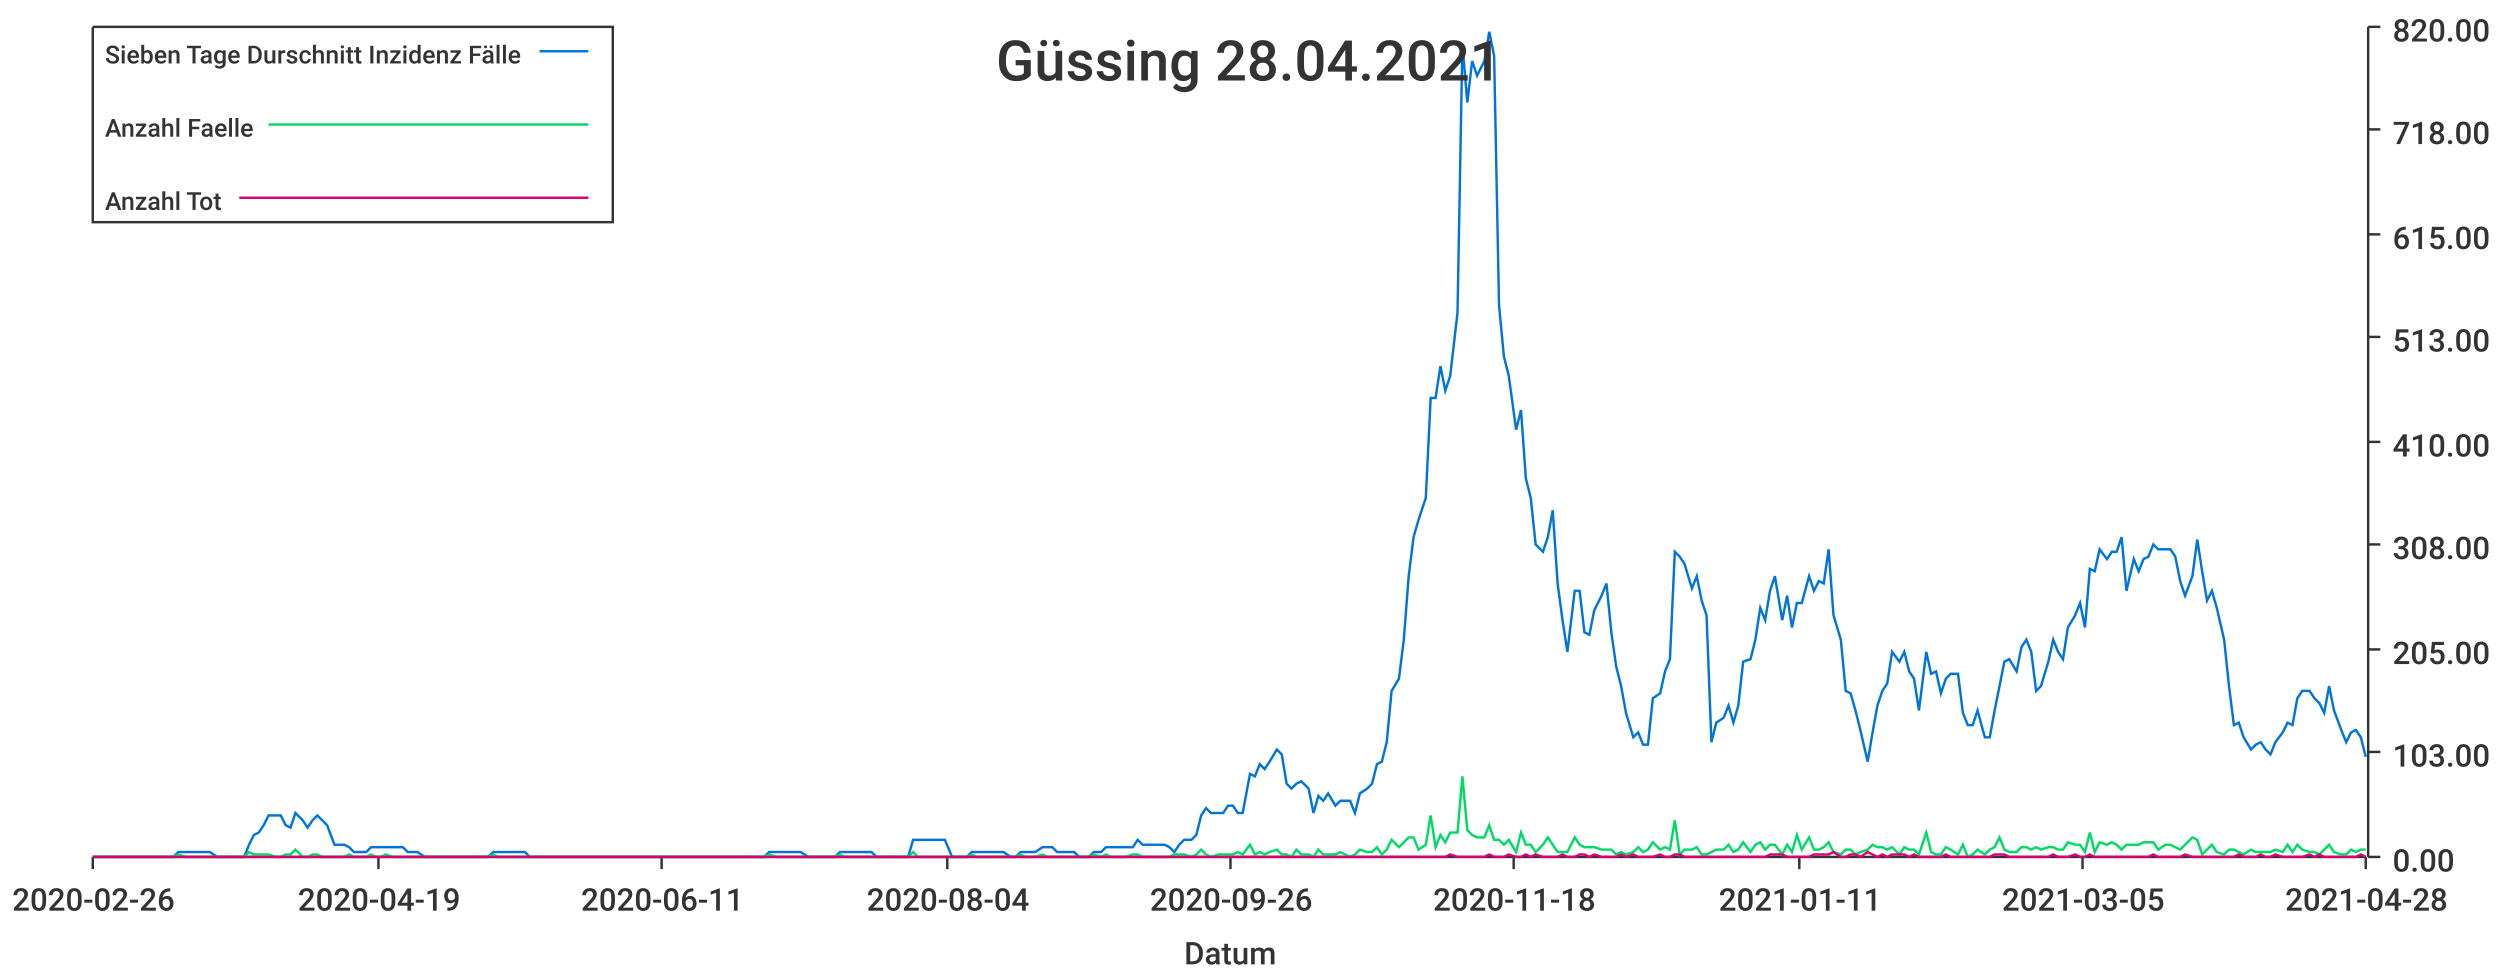
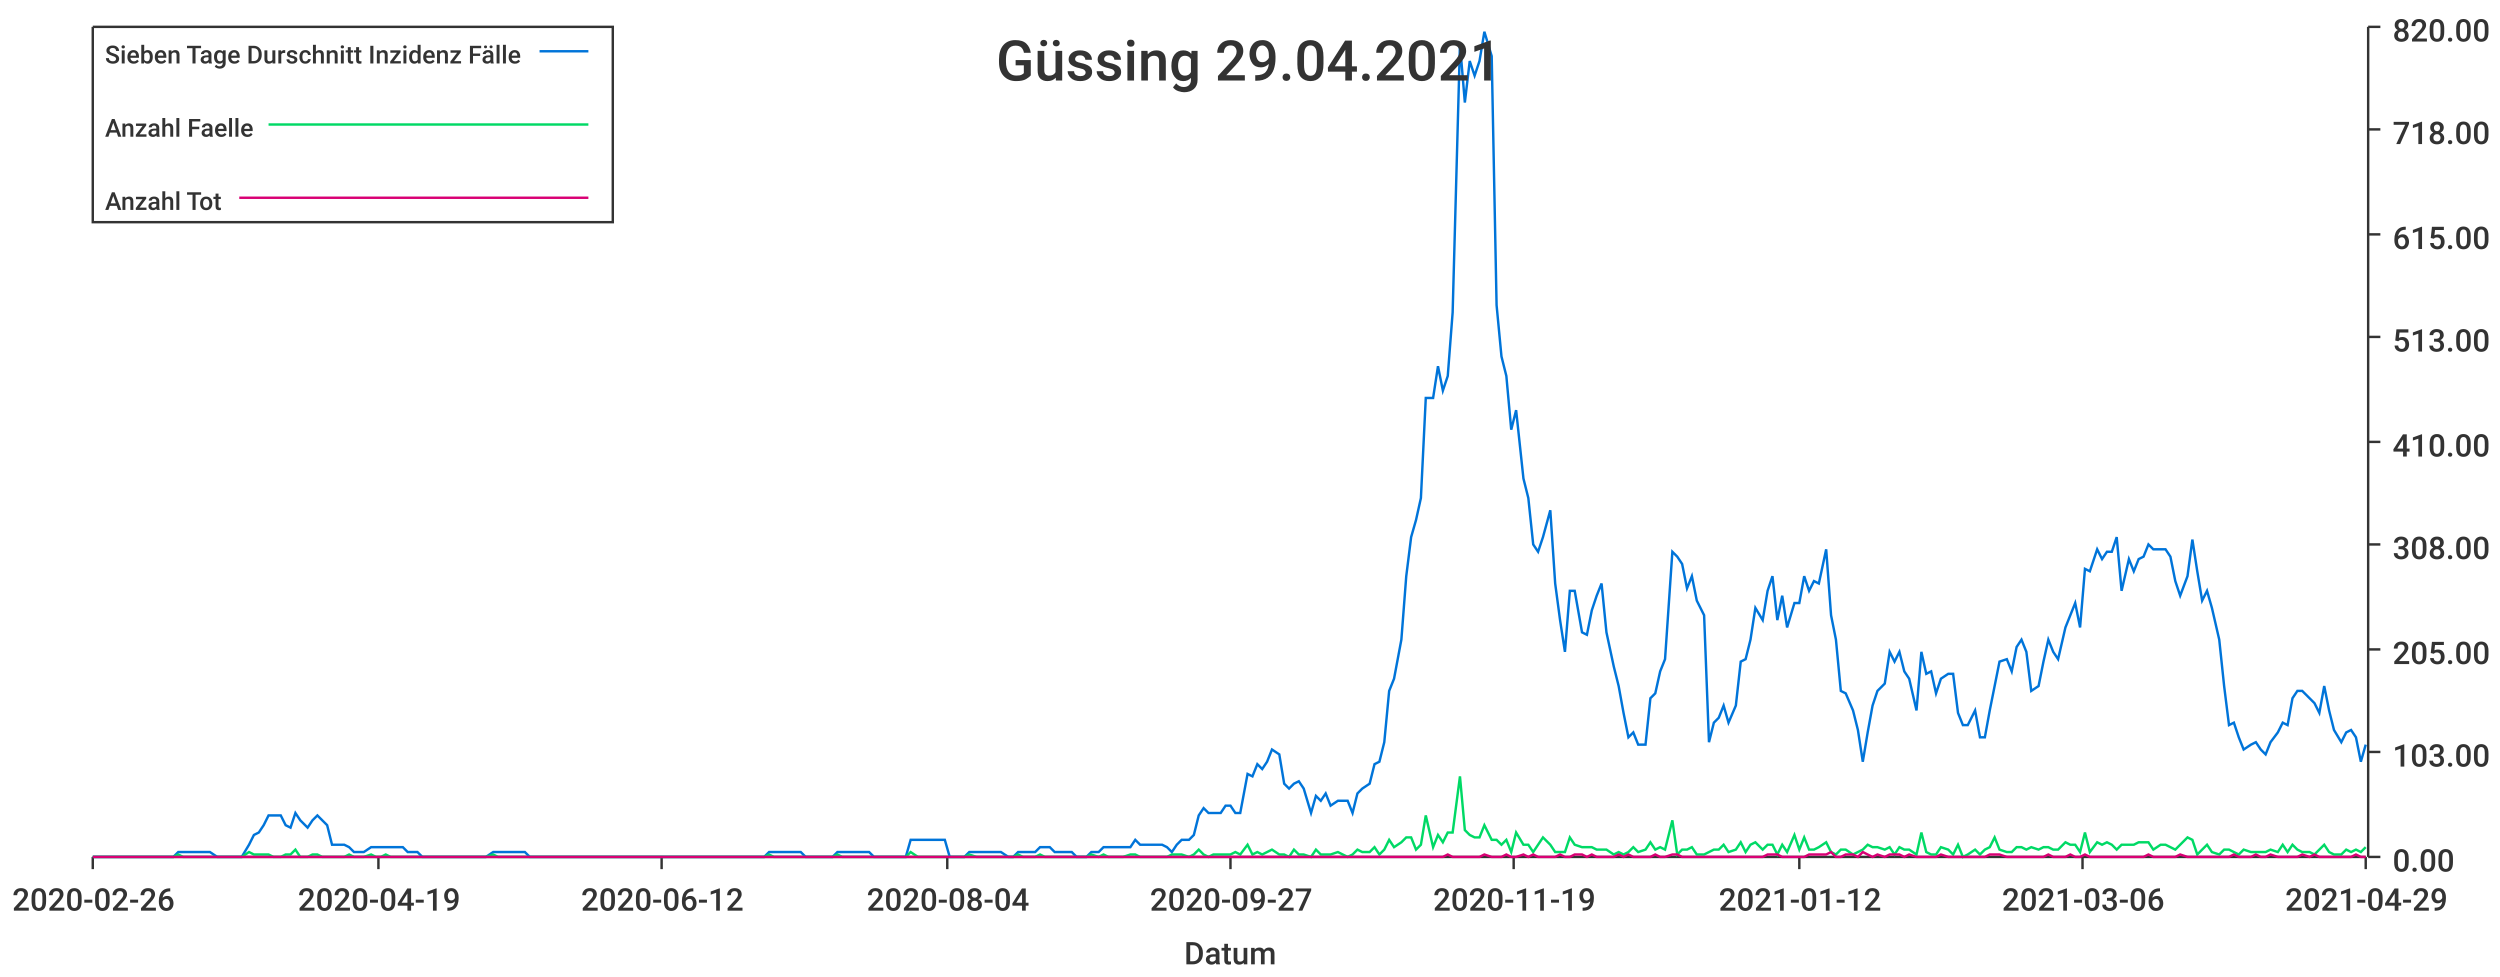
<svg xmlns="http://www.w3.org/2000/svg" width="1024" height="400">\n<path d="M 0 0 L 1024 0 L 1024 400 L 0 400 L 0 0" style="stroke-width:0;stroke:rgba(255,255,255,1.0);fill:rgba(255,255,255,1.0)" />
  <path d="M 38 11 L 969 11 L 969 351 L 38 351 L 38 11" style="stroke-width:0;stroke:rgba(255,255,255,1.0);fill:rgba(255,255,255,1.0)" />
  <path d="M 38 351 L 969 351" style="stroke-width:1;stroke:rgba(51,51,51,1.0);fill:none" />
  <path d="M 38 351 L 38 356" style="stroke-width:1;stroke:rgba(51,51,51,1.0);fill:none" />
  <text x="5" y="373" style="stroke-width:0;stroke:none;fill:rgba(51,51,51,1.0);font-size:12.8px;font-family:'Roboto Medium',sans-serif">2020-02-26</text>
  <path d="M 155 351 L 155 356" style="stroke-width:1;stroke:rgba(51,51,51,1.0);fill:none" />
  <text x="122" y="373" style="stroke-width:0;stroke:none;fill:rgba(51,51,51,1.0);font-size:12.8px;font-family:'Roboto Medium',sans-serif">2020-04-19</text>
  <path d="M 271 351 L 271 356" style="stroke-width:1;stroke:rgba(51,51,51,1.0);fill:none" />
-   <text x="238" y="373" style="stroke-width:0;stroke:none;fill:rgba(51,51,51,1.0);font-size:12.8px;font-family:'Roboto Medium',sans-serif">2020-06-11</text>
+   <text x="238" y="373" style="stroke-width:0;stroke:none;fill:rgba(51,51,51,1.0);font-size:12.8px;font-family:'Roboto Medium',sans-serif">2020-06-12</text>
  <path d="M 388 351 L 388 356" style="stroke-width:1;stroke:rgba(51,51,51,1.0);fill:none" />
  <text x="355" y="373" style="stroke-width:0;stroke:none;fill:rgba(51,51,51,1.0);font-size:12.8px;font-family:'Roboto Medium',sans-serif">2020-08-04</text>
  <path d="M 504 351 L 504 356" style="stroke-width:1;stroke:rgba(51,51,51,1.0);fill:none" />
-   <text x="471" y="373" style="stroke-width:0;stroke:none;fill:rgba(51,51,51,1.0);font-size:12.8px;font-family:'Roboto Medium',sans-serif">2020-09-26</text>
+   <text x="471" y="373" style="stroke-width:0;stroke:none;fill:rgba(51,51,51,1.0);font-size:12.8px;font-family:'Roboto Medium',sans-serif">2020-09-27</text>
  <path d="M 620 351 L 620 356" style="stroke-width:1;stroke:rgba(51,51,51,1.0);fill:none" />
-   <text x="587" y="373" style="stroke-width:0;stroke:none;fill:rgba(51,51,51,1.0);font-size:12.8px;font-family:'Roboto Medium',sans-serif">2020-11-18</text>
+   <text x="587" y="373" style="stroke-width:0;stroke:none;fill:rgba(51,51,51,1.0);font-size:12.8px;font-family:'Roboto Medium',sans-serif">2020-11-19</text>
  <path d="M 737 351 L 737 356" style="stroke-width:1;stroke:rgba(51,51,51,1.0);fill:none" />
-   <text x="704" y="373" style="stroke-width:0;stroke:none;fill:rgba(51,51,51,1.0);font-size:12.8px;font-family:'Roboto Medium',sans-serif">2021-01-11</text>
+   <text x="704" y="373" style="stroke-width:0;stroke:none;fill:rgba(51,51,51,1.0);font-size:12.8px;font-family:'Roboto Medium',sans-serif">2021-01-12</text>
  <path d="M 853 351 L 853 356" style="stroke-width:1;stroke:rgba(51,51,51,1.0);fill:none" />
-   <text x="820" y="373" style="stroke-width:0;stroke:none;fill:rgba(51,51,51,1.0);font-size:12.8px;font-family:'Roboto Medium',sans-serif">2021-03-05</text>
+   <text x="820" y="373" style="stroke-width:0;stroke:none;fill:rgba(51,51,51,1.0);font-size:12.8px;font-family:'Roboto Medium',sans-serif">2021-03-06</text>
  <path d="M 969 351 L 969 356" style="stroke-width:1;stroke:rgba(51,51,51,1.0);fill:none" />
-   <text x="936" y="373" style="stroke-width:0;stroke:none;fill:rgba(51,51,51,1.0);font-size:12.8px;font-family:'Roboto Medium',sans-serif">2021-04-28</text>
+   <text x="936" y="373" style="stroke-width:0;stroke:none;fill:rgba(51,51,51,1.0);font-size:12.8px;font-family:'Roboto Medium',sans-serif">2021-04-29</text>
  <text x="485" y="395" style="stroke-width:0;stroke:none;fill:rgba(51,51,51,1.0);font-size:12.8px;font-family:'Roboto Medium',sans-serif">Datum</text>
  <path d="M 970 351 L 970 11" style="stroke-width:1;stroke:rgba(51,51,51,1.0);fill:none" />
  <path d="M 970 351 L 975 351" style="stroke-width:1;stroke:rgba(51,51,51,1.0);fill:none" />
  <text x="980" y="357" style="stroke-width:0;stroke:none;fill:rgba(51,51,51,1.0);font-size:12.8px;font-family:'Roboto Medium',sans-serif">0.00</text>
  <path d="M 970 308 L 975 308" style="stroke-width:1;stroke:rgba(51,51,51,1.0);fill:none" />
  <text x="980" y="314" style="stroke-width:0;stroke:none;fill:rgba(51,51,51,1.0);font-size:12.8px;font-family:'Roboto Medium',sans-serif">103.00</text>
  <path d="M 970 266 L 975 266" style="stroke-width:1;stroke:rgba(51,51,51,1.0);fill:none" />
  <text x="980" y="272" style="stroke-width:0;stroke:none;fill:rgba(51,51,51,1.0);font-size:12.8px;font-family:'Roboto Medium',sans-serif">205.00</text>
  <path d="M 970 223 L 975 223" style="stroke-width:1;stroke:rgba(51,51,51,1.0);fill:none" />
  <text x="980" y="229" style="stroke-width:0;stroke:none;fill:rgba(51,51,51,1.0);font-size:12.8px;font-family:'Roboto Medium',sans-serif">308.00</text>
  <path d="M 970 181 L 975 181" style="stroke-width:1;stroke:rgba(51,51,51,1.0);fill:none" />
  <text x="980" y="187" style="stroke-width:0;stroke:none;fill:rgba(51,51,51,1.0);font-size:12.8px;font-family:'Roboto Medium',sans-serif">410.00</text>
  <path d="M 970 138 L 975 138" style="stroke-width:1;stroke:rgba(51,51,51,1.0);fill:none" />
  <text x="980" y="144" style="stroke-width:0;stroke:none;fill:rgba(51,51,51,1.0);font-size:12.8px;font-family:'Roboto Medium',sans-serif">513.00</text>
  <path d="M 970 96 L 975 96" style="stroke-width:1;stroke:rgba(51,51,51,1.0);fill:none" />
  <text x="980" y="102" style="stroke-width:0;stroke:none;fill:rgba(51,51,51,1.0);font-size:12.8px;font-family:'Roboto Medium',sans-serif">615.00</text>
  <path d="M 970 53 L 975 53" style="stroke-width:1;stroke:rgba(51,51,51,1.0);fill:none" />
  <text x="980" y="59" style="stroke-width:0;stroke:none;fill:rgba(51,51,51,1.0);font-size:12.8px;font-family:'Roboto Medium',sans-serif">718.00</text>
  <path d="M 970 11 L 975 11" style="stroke-width:1;stroke:rgba(51,51,51,1.0);fill:none" />
  <text x="980" y="17" style="stroke-width:0;stroke:none;fill:rgba(51,51,51,1.0);font-size:12.8px;font-family:'Roboto Medium',sans-serif">820.00</text>
-   <path d="M 38 351 L 41 351 L 43 351 L 45 351 L 47 351 L 49 351 L 52 351 L 54 351 L 56 351 L 58 351 L 60 351 L 62 351 L 65 351 L 67 351 L 69 351 L 71 351 L 73 349 L 76 349 L 78 349 L 80 349 L 82 349 L 84 349 L 86 349 L 89 351 L 91 351 L 93 351 L 95 351 L 97 351 L 100 351 L 102 346 L 104 342 L 106 341 L 108 338 L 110 334 L 113 334 L 115 334 L 117 338 L 119 339 L 121 333 L 124 336 L 126 339 L 128 336 L 130 334 L 132 336 L 134 338 L 137 346 L 139 346 L 141 346 L 143 347 L 145 349 L 148 349 L 150 349 L 152 347 L 154 347 L 156 347 L 158 347 L 161 347 L 163 347 L 165 347 L 167 349 L 169 349 L 171 349 L 174 351 L 176 351 L 178 351 L 180 351 L 182 351 L 185 351 L 187 351 L 189 351 L 191 351 L 193 351 L 195 351 L 198 351 L 200 351 L 202 349 L 204 349 L 206 349 L 209 349 L 211 349 L 213 349 L 215 349 L 217 351 L 219 351 L 222 351 L 224 351 L 226 351 L 228 351 L 230 351 L 233 351 L 235 351 L 237 351 L 239 351 L 241 351 L 243 351 L 246 351 L 248 351 L 250 351 L 252 351 L 254 351 L 257 351 L 259 351 L 261 351 L 263 351 L 265 351 L 267 351 L 270 351 L 272 351 L 274 351 L 276 351 L 278 351 L 281 351 L 283 351 L 285 351 L 287 351 L 289 351 L 291 351 L 294 351 L 296 351 L 298 351 L 300 351 L 302 351 L 304 351 L 307 351 L 309 351 L 311 351 L 313 351 L 315 349 L 318 349 L 320 349 L 322 349 L 324 349 L 326 349 L 328 349 L 331 351 L 333 351 L 335 351 L 337 351 L 339 351 L 342 351 L 344 349 L 346 349 L 348 349 L 350 349 L 352 349 L 355 349 L 357 349 L 359 351 L 361 351 L 363 351 L 366 351 L 368 351 L 370 351 L 372 351 L 374 344 L 376 344 L 379 344 L 381 344 L 383 344 L 385 344 L 387 344 L 390 351 L 392 351 L 394 351 L 396 351 L 398 349 L 400 349 L 403 349 L 405 349 L 407 349 L 409 349 L 411 349 L 414 351 L 416 351 L 418 349 L 420 349 L 422 349 L 424 349 L 427 347 L 429 347 L 431 347 L 433 349 L 435 349 L 437 349 L 440 349 L 442 351 L 444 351 L 446 351 L 448 349 L 451 349 L 453 347 L 455 347 L 457 347 L 459 347 L 461 347 L 464 347 L 466 344 L 468 346 L 470 346 L 472 346 L 475 346 L 477 346 L 479 347 L 481 349 L 483 346 L 485 344 L 488 344 L 490 342 L 492 334 L 494 331 L 496 333 L 499 333 L 501 333 L 503 330 L 505 330 L 507 333 L 509 333 L 512 317 L 514 318 L 516 313 L 518 315 L 520 312 L 523 307 L 525 309 L 527 321 L 529 323 L 531 321 L 533 320 L 536 323 L 538 333 L 540 326 L 542 328 L 544 325 L 547 330 L 549 328 L 551 328 L 553 328 L 555 333 L 557 325 L 560 323 L 562 321 L 564 313 L 566 312 L 568 304 L 570 283 L 573 278 L 575 262 L 577 236 L 579 220 L 581 213 L 584 204 L 586 163 L 588 163 L 590 150 L 592 160 L 594 154 L 597 128 L 599 18 L 601 42 L 603 25 L 605 31 L 608 25 L 610 13 L 612 23 L 614 125 L 616 146 L 618 154 L 621 176 L 623 168 L 625 196 L 627 204 L 629 223 L 632 226 L 634 220 L 636 209 L 638 239 L 640 254 L 642 267 L 645 242 L 647 242 L 649 259 L 651 260 L 653 250 L 656 244 L 658 239 L 660 259 L 662 273 L 664 281 L 666 292 L 669 302 L 671 300 L 673 305 L 675 305 L 677 286 L 680 284 L 682 275 L 684 270 L 686 226 L 688 228 L 690 231 L 693 241 L 695 236 L 697 246 L 699 252 L 701 304 L 703 296 L 706 294 L 708 289 L 710 296 L 712 289 L 714 271 L 717 270 L 719 262 L 721 249 L 723 254 L 725 242 L 727 236 L 730 254 L 732 244 L 734 257 L 736 247 L 738 247 L 741 236 L 743 242 L 745 238 L 747 239 L 749 225 L 751 252 L 754 262 L 756 283 L 758 284 L 760 291 L 762 299 L 765 312 L 767 300 L 769 289 L 771 283 L 773 280 L 775 267 L 778 271 L 780 267 L 782 275 L 784 278 L 786 291 L 789 267 L 791 276 L 793 275 L 795 284 L 797 278 L 799 276 L 802 276 L 804 292 L 806 297 L 808 297 L 810 291 L 813 302 L 815 302 L 817 291 L 819 281 L 821 271 L 823 270 L 826 275 L 828 265 L 830 262 L 832 267 L 834 283 L 836 281 L 839 271 L 841 262 L 843 267 L 845 270 L 847 257 L 850 252 L 852 247 L 854 257 L 856 233 L 858 234 L 860 225 L 863 229 L 865 226 L 867 226 L 869 220 L 871 242 L 874 229 L 876 234 L 878 229 L 880 228 L 882 223 L 884 225 L 887 225 L 889 225 L 891 228 L 893 238 L 895 244 L 898 236 L 900 221 L 902 234 L 904 246 L 906 242 L 908 249 L 911 262 L 913 281 L 915 297 L 917 296 L 919 302 L 922 307 L 924 305 L 926 304 L 928 307 L 930 309 L 932 304 L 935 300 L 937 296 L 939 297 L 941 286 L 943 283 L 946 283 L 948 286 L 950 288 L 952 292 L 954 281 L 956 291 L 959 299 L 961 304 L 963 300 L 965 299 L 967 302 L 969 310" style="stroke-width:1;stroke:rgba(0,116,217,1.0);fill:none" />
-   <path d="M 38 351 L 41 351 L 43 351 L 45 351 L 47 351 L 49 351 L 52 351 L 54 351 L 56 351 L 58 351 L 60 351 L 62 351 L 65 351 L 67 351 L 69 351 L 71 351 L 73 350 L 76 351 L 78 351 L 80 351 L 82 351 L 84 351 L 86 351 L 89 351 L 91 351 L 93 351 L 95 351 L 97 351 L 100 351 L 102 349 L 104 350 L 106 350 L 108 350 L 110 350 L 113 351 L 115 351 L 117 350 L 119 350 L 121 348 L 124 351 L 126 351 L 128 350 L 130 350 L 132 351 L 134 351 L 137 351 L 139 351 L 141 351 L 143 350 L 145 351 L 148 351 L 150 351 L 152 350 L 154 351 L 156 351 L 158 350 L 161 351 L 163 351 L 165 351 L 167 351 L 169 351 L 171 351 L 174 351 L 176 351 L 178 351 L 180 351 L 182 351 L 185 351 L 187 351 L 189 351 L 191 351 L 193 351 L 195 351 L 198 351 L 200 351 L 202 350 L 204 351 L 206 351 L 209 351 L 211 351 L 213 351 L 215 351 L 217 351 L 219 351 L 222 351 L 224 351 L 226 351 L 228 351 L 230 351 L 233 351 L 235 351 L 237 351 L 239 351 L 241 351 L 243 351 L 246 351 L 248 351 L 250 351 L 252 351 L 254 351 L 257 351 L 259 351 L 261 351 L 263 351 L 265 351 L 267 351 L 270 351 L 272 351 L 274 351 L 276 351 L 278 351 L 281 351 L 283 351 L 285 351 L 287 351 L 289 351 L 291 351 L 294 351 L 296 351 L 298 351 L 300 351 L 302 351 L 304 351 L 307 351 L 309 351 L 311 351 L 313 351 L 315 350 L 318 351 L 320 351 L 322 351 L 324 351 L 326 351 L 328 351 L 331 351 L 333 351 L 335 351 L 337 351 L 339 351 L 342 351 L 344 350 L 346 351 L 348 351 L 350 351 L 352 351 L 355 351 L 357 351 L 359 351 L 361 351 L 363 351 L 366 351 L 368 351 L 370 351 L 372 351 L 374 349 L 376 351 L 379 351 L 381 351 L 383 351 L 385 351 L 387 351 L 390 351 L 392 351 L 394 351 L 396 351 L 398 350 L 400 351 L 403 351 L 405 351 L 407 351 L 409 351 L 411 351 L 414 351 L 416 351 L 418 350 L 420 351 L 422 351 L 424 351 L 427 350 L 429 351 L 431 351 L 433 351 L 435 351 L 437 351 L 440 351 L 442 351 L 444 351 L 446 351 L 448 350 L 451 351 L 453 350 L 455 351 L 457 351 L 459 351 L 461 351 L 464 350 L 466 350 L 468 351 L 470 351 L 472 351 L 475 351 L 477 351 L 479 351 L 481 350 L 483 350 L 485 350 L 488 351 L 490 350 L 492 348 L 494 350 L 496 351 L 499 350 L 501 350 L 503 350 L 505 350 L 507 349 L 509 350 L 512 346 L 514 350 L 516 349 L 518 350 L 520 349 L 523 348 L 525 350 L 527 350 L 529 351 L 531 348 L 533 350 L 536 350 L 538 351 L 540 348 L 542 350 L 544 350 L 547 350 L 549 349 L 551 350 L 553 351 L 555 350 L 557 348 L 560 349 L 562 349 L 564 347 L 566 350 L 568 348 L 570 344 L 573 347 L 575 345 L 577 343 L 579 343 L 581 348 L 584 346 L 586 334 L 588 347 L 590 342 L 592 345 L 594 341 L 597 341 L 599 318 L 601 340 L 603 342 L 605 343 L 608 343 L 610 338 L 612 344 L 614 344 L 616 346 L 618 344 L 621 349 L 623 341 L 625 346 L 627 346 L 629 349 L 632 346 L 634 343 L 636 346 L 638 349 L 640 349 L 642 349 L 645 343 L 647 346 L 649 347 L 651 347 L 653 347 L 656 348 L 658 348 L 660 348 L 662 350 L 664 349 L 666 350 L 669 349 L 671 347 L 673 349 L 675 348 L 677 345 L 680 348 L 682 347 L 684 348 L 686 336 L 688 350 L 690 348 L 693 348 L 695 347 L 697 350 L 699 350 L 701 349 L 703 348 L 706 348 L 708 346 L 710 349 L 712 348 L 714 345 L 717 349 L 719 346 L 721 345 L 723 348 L 725 346 L 727 346 L 730 350 L 732 346 L 734 349 L 736 342 L 738 348 L 741 343 L 743 348 L 745 348 L 747 347 L 749 345 L 751 349 L 754 350 L 756 348 L 758 348 L 760 350 L 762 349 L 765 348 L 767 346 L 769 347 L 771 347 L 773 348 L 775 347 L 778 350 L 780 347 L 782 348 L 784 348 L 786 350 L 789 341 L 791 349 L 793 350 L 795 350 L 797 347 L 799 348 L 802 350 L 804 346 L 806 351 L 808 350 L 810 348 L 813 350 L 815 348 L 817 347 L 819 343 L 821 348 L 823 349 L 826 349 L 828 347 L 830 347 L 832 348 L 834 347 L 836 348 L 839 347 L 841 347 L 843 348 L 845 348 L 847 345 L 850 346 L 852 346 L 854 349 L 856 341 L 858 349 L 860 345 L 863 346 L 865 345 L 867 346 L 869 348 L 871 346 L 874 346 L 876 346 L 878 345 L 880 345 L 882 345 L 884 348 L 887 346 L 889 346 L 891 347 L 893 348 L 895 346 L 898 343 L 900 344 L 902 350 L 904 348 L 906 346 L 908 349 L 911 350 L 913 348 L 915 348 L 917 349 L 919 350 L 922 348 L 924 349 L 926 349 L 928 349 L 930 349 L 932 348 L 935 349 L 937 346 L 939 349 L 941 346 L 943 348 L 946 349 L 948 349 L 950 350 L 952 348 L 954 346 L 956 349 L 959 350 L 961 350 L 963 348 L 965 349 L 967 348 L 969 348" style="stroke-width:1;stroke:rgba(0,217,101,1.0);fill:none" />
-   <path d="M 38 351 L 41 351 L 43 351 L 45 351 L 47 351 L 49 351 L 52 351 L 54 351 L 56 351 L 58 351 L 60 351 L 62 351 L 65 351 L 67 351 L 69 351 L 71 351 L 73 351 L 76 351 L 78 351 L 80 351 L 82 351 L 84 351 L 86 351 L 89 351 L 91 351 L 93 351 L 95 351 L 97 351 L 100 351 L 102 351 L 104 351 L 106 351 L 108 351 L 110 351 L 113 351 L 115 351 L 117 351 L 119 351 L 121 351 L 124 351 L 126 351 L 128 351 L 130 351 L 132 351 L 134 351 L 137 351 L 139 351 L 141 351 L 143 351 L 145 351 L 148 351 L 150 351 L 152 351 L 154 351 L 156 351 L 158 351 L 161 351 L 163 351 L 165 351 L 167 351 L 169 351 L 171 351 L 174 351 L 176 351 L 178 351 L 180 351 L 182 351 L 185 351 L 187 351 L 189 351 L 191 351 L 193 351 L 195 351 L 198 351 L 200 351 L 202 351 L 204 351 L 206 351 L 209 351 L 211 351 L 213 351 L 215 351 L 217 351 L 219 351 L 222 351 L 224 351 L 226 351 L 228 351 L 230 351 L 233 351 L 235 351 L 237 351 L 239 351 L 241 351 L 243 351 L 246 351 L 248 351 L 250 351 L 252 351 L 254 351 L 257 351 L 259 351 L 261 351 L 263 351 L 265 351 L 267 351 L 270 351 L 272 351 L 274 351 L 276 351 L 278 351 L 281 351 L 283 351 L 285 351 L 287 351 L 289 351 L 291 351 L 294 351 L 296 351 L 298 351 L 300 351 L 302 351 L 304 351 L 307 351 L 309 351 L 311 351 L 313 351 L 315 351 L 318 351 L 320 351 L 322 351 L 324 351 L 326 351 L 328 351 L 331 351 L 333 351 L 335 351 L 337 351 L 339 351 L 342 351 L 344 351 L 346 351 L 348 351 L 350 351 L 352 351 L 355 351 L 357 351 L 359 351 L 361 351 L 363 351 L 366 351 L 368 351 L 370 351 L 372 351 L 374 351 L 376 351 L 379 351 L 381 351 L 383 351 L 385 351 L 387 351 L 390 351 L 392 351 L 394 351 L 396 351 L 398 351 L 400 351 L 403 351 L 405 351 L 407 351 L 409 351 L 411 351 L 414 351 L 416 351 L 418 351 L 420 351 L 422 351 L 424 351 L 427 351 L 429 351 L 431 351 L 433 351 L 435 351 L 437 351 L 440 351 L 442 351 L 444 351 L 446 351 L 448 351 L 451 351 L 453 351 L 455 351 L 457 351 L 459 351 L 461 351 L 464 351 L 466 351 L 468 351 L 470 351 L 472 351 L 475 351 L 477 351 L 479 351 L 481 351 L 483 351 L 485 351 L 488 351 L 490 351 L 492 351 L 494 351 L 496 351 L 499 351 L 501 351 L 503 351 L 505 351 L 507 351 L 509 351 L 512 351 L 514 351 L 516 351 L 518 351 L 520 351 L 523 351 L 525 351 L 527 351 L 529 351 L 531 351 L 533 351 L 536 351 L 538 351 L 540 351 L 542 351 L 544 351 L 547 351 L 549 351 L 551 351 L 553 351 L 555 351 L 557 351 L 560 351 L 562 351 L 564 351 L 566 351 L 568 351 L 570 351 L 573 351 L 575 351 L 577 351 L 579 351 L 581 351 L 584 351 L 586 351 L 588 351 L 590 351 L 592 351 L 594 350 L 597 351 L 599 351 L 601 351 L 603 351 L 605 351 L 608 351 L 610 350 L 612 351 L 614 351 L 616 351 L 618 350 L 621 351 L 623 351 L 625 350 L 627 351 L 629 350 L 632 351 L 634 351 L 636 351 L 638 351 L 640 350 L 642 351 L 645 351 L 647 350 L 649 350 L 651 351 L 653 350 L 656 351 L 658 351 L 660 351 L 662 351 L 664 350 L 666 351 L 669 350 L 671 351 L 673 351 L 675 351 L 677 351 L 680 350 L 682 351 L 684 351 L 686 350 L 688 350 L 690 351 L 693 351 L 695 351 L 697 351 L 699 351 L 701 351 L 703 351 L 706 351 L 708 351 L 710 351 L 712 351 L 714 351 L 717 351 L 719 351 L 721 351 L 723 351 L 725 350 L 727 350 L 730 350 L 732 351 L 734 351 L 736 351 L 738 351 L 741 351 L 743 350 L 745 350 L 747 350 L 749 350 L 751 349 L 754 351 L 756 351 L 758 350 L 760 350 L 762 351 L 765 349 L 767 350 L 769 351 L 771 350 L 773 351 L 775 350 L 778 350 L 780 350 L 782 351 L 784 350 L 786 351 L 789 351 L 791 351 L 793 351 L 795 351 L 797 350 L 799 351 L 802 351 L 804 351 L 806 351 L 808 351 L 810 351 L 813 351 L 815 351 L 817 350 L 819 350 L 821 350 L 823 351 L 826 351 L 828 351 L 830 351 L 832 351 L 834 351 L 836 351 L 839 351 L 841 350 L 843 351 L 845 351 L 847 351 L 850 350 L 852 351 L 854 351 L 856 350 L 858 351 L 860 351 L 863 351 L 865 351 L 867 351 L 869 351 L 871 351 L 874 351 L 876 351 L 878 351 L 880 351 L 882 350 L 884 351 L 887 351 L 889 351 L 891 351 L 893 351 L 895 350 L 898 351 L 900 351 L 902 351 L 904 351 L 906 351 L 908 351 L 911 351 L 913 351 L 915 351 L 917 350 L 919 351 L 922 351 L 924 351 L 926 350 L 928 351 L 930 351 L 932 350 L 935 351 L 937 351 L 939 351 L 941 351 L 943 351 L 946 350 L 948 351 L 950 350 L 952 351 L 954 351 L 956 351 L 959 351 L 961 351 L 963 351 L 965 351 L 967 350 L 969 351" style="stroke-width:1;stroke:rgba(217,0,116,1.0);fill:none" />
-   <text x="408" y="33" style="stroke-width:0;stroke:none;fill:rgba(51,51,51,1.0);font-size:23.0px;font-family:'Roboto Medium',sans-serif">Güssing 28.04.2021</text>
+   <path d="M 38 351 L 41 351 L 43 351 L 45 351 L 47 351 L 49 351 L 52 351 L 54 351 L 56 351 L 58 351 L 60 351 L 62 351 L 65 351 L 67 351 L 69 351 L 71 351 L 73 349 L 75 349 L 78 349 L 80 349 L 82 349 L 84 349 L 86 349 L 89 351 L 91 351 L 93 351 L 95 351 L 97 351 L 99 351 L 102 346 L 104 342 L 106 341 L 108 338 L 110 334 L 112 334 L 115 334 L 117 338 L 119 339 L 121 333 L 123 336 L 126 339 L 128 336 L 130 334 L 132 336 L 134 338 L 136 346 L 139 346 L 141 346 L 143 347 L 145 349 L 147 349 L 149 349 L 152 347 L 154 347 L 156 347 L 158 347 L 160 347 L 162 347 L 165 347 L 167 349 L 169 349 L 171 349 L 173 351 L 176 351 L 178 351 L 180 351 L 182 351 L 184 351 L 186 351 L 189 351 L 191 351 L 193 351 L 195 351 L 197 351 L 199 351 L 202 349 L 204 349 L 206 349 L 208 349 L 210 349 L 213 349 L 215 349 L 217 351 L 219 351 L 221 351 L 223 351 L 226 351 L 228 351 L 230 351 L 232 351 L 234 351 L 236 351 L 239 351 L 241 351 L 243 351 L 245 351 L 247 351 L 249 351 L 252 351 L 254 351 L 256 351 L 258 351 L 260 351 L 263 351 L 265 351 L 267 351 L 269 351 L 271 351 L 273 351 L 276 351 L 278 351 L 280 351 L 282 351 L 284 351 L 286 351 L 289 351 L 291 351 L 293 351 L 295 351 L 297 351 L 300 351 L 302 351 L 304 351 L 306 351 L 308 351 L 310 351 L 313 351 L 315 349 L 317 349 L 319 349 L 321 349 L 323 349 L 326 349 L 328 349 L 330 351 L 332 351 L 334 351 L 337 351 L 339 351 L 341 351 L 343 349 L 345 349 L 347 349 L 350 349 L 352 349 L 354 349 L 356 349 L 358 351 L 360 351 L 363 351 L 365 351 L 367 351 L 369 351 L 371 351 L 373 344 L 376 344 L 378 344 L 380 344 L 382 344 L 384 344 L 387 344 L 389 351 L 391 351 L 393 351 L 395 351 L 397 349 L 400 349 L 402 349 L 404 349 L 406 349 L 408 349 L 410 349 L 413 351 L 415 351 L 417 349 L 419 349 L 421 349 L 424 349 L 426 347 L 428 347 L 430 347 L 432 349 L 434 349 L 437 349 L 439 349 L 441 351 L 443 351 L 445 351 L 447 349 L 450 349 L 452 347 L 454 347 L 456 347 L 458 347 L 460 347 L 463 347 L 465 344 L 467 346 L 469 346 L 471 346 L 474 346 L 476 346 L 478 347 L 480 349 L 482 346 L 484 344 L 487 344 L 489 342 L 491 334 L 493 331 L 495 333 L 497 333 L 500 333 L 502 330 L 504 330 L 506 333 L 508 333 L 511 317 L 513 318 L 515 313 L 517 315 L 519 312 L 521 307 L 524 309 L 526 321 L 528 323 L 530 321 L 532 320 L 534 323 L 537 333 L 539 326 L 541 328 L 543 325 L 545 330 L 548 328 L 550 328 L 552 328 L 554 333 L 556 325 L 558 323 L 561 321 L 563 313 L 565 312 L 567 304 L 569 283 L 571 278 L 574 262 L 576 236 L 578 220 L 580 213 L 582 204 L 584 163 L 587 163 L 589 150 L 591 160 L 593 154 L 595 128 L 598 18 L 600 42 L 602 25 L 604 31 L 606 25 L 608 13 L 611 23 L 613 125 L 615 146 L 617 154 L 619 176 L 621 168 L 624 196 L 626 204 L 628 223 L 630 226 L 632 220 L 635 209 L 637 239 L 639 254 L 641 267 L 643 242 L 645 242 L 648 259 L 650 260 L 652 250 L 654 244 L 656 239 L 658 259 L 661 273 L 663 281 L 665 292 L 667 302 L 669 300 L 671 305 L 674 305 L 676 286 L 678 284 L 680 275 L 682 270 L 685 226 L 687 228 L 689 231 L 691 241 L 693 236 L 695 246 L 698 252 L 700 304 L 702 296 L 704 294 L 706 289 L 708 296 L 711 289 L 713 271 L 715 270 L 717 262 L 719 249 L 722 254 L 724 242 L 726 236 L 728 254 L 730 244 L 732 257 L 735 247 L 737 247 L 739 236 L 741 242 L 743 238 L 745 239 L 748 225 L 750 252 L 752 262 L 754 283 L 756 284 L 759 291 L 761 299 L 763 312 L 765 300 L 767 289 L 769 283 L 772 280 L 774 267 L 776 271 L 778 267 L 780 275 L 782 278 L 785 291 L 787 267 L 789 276 L 791 275 L 793 284 L 795 278 L 798 276 L 800 276 L 802 292 L 804 297 L 806 297 L 809 291 L 811 302 L 813 302 L 815 291 L 817 281 L 819 271 L 822 270 L 824 275 L 826 265 L 828 262 L 830 267 L 832 283 L 835 281 L 837 271 L 839 262 L 841 267 L 843 270 L 846 257 L 848 252 L 850 247 L 852 257 L 854 233 L 856 234 L 859 225 L 861 229 L 863 226 L 865 226 L 867 220 L 869 242 L 872 229 L 874 234 L 876 229 L 878 228 L 880 223 L 882 225 L 885 225 L 887 225 L 889 228 L 891 238 L 893 244 L 896 236 L 898 221 L 900 234 L 902 246 L 904 242 L 906 249 L 909 262 L 911 281 L 913 297 L 915 296 L 917 302 L 919 307 L 922 305 L 924 304 L 926 307 L 928 309 L 930 304 L 933 300 L 935 296 L 937 297 L 939 286 L 941 283 L 943 283 L 946 286 L 948 288 L 950 292 L 952 281 L 954 291 L 956 299 L 959 304 L 961 300 L 963 299 L 965 302 L 967 312 L 969 305" style="stroke-width:1;stroke:rgba(0,116,217,1.0);fill:none" />
+   <path d="M 38 351 L 41 351 L 43 351 L 45 351 L 47 351 L 49 351 L 52 351 L 54 351 L 56 351 L 58 351 L 60 351 L 62 351 L 65 351 L 67 351 L 69 351 L 71 351 L 73 350 L 75 351 L 78 351 L 80 351 L 82 351 L 84 351 L 86 351 L 89 351 L 91 351 L 93 351 L 95 351 L 97 351 L 99 351 L 102 349 L 104 350 L 106 350 L 108 350 L 110 350 L 112 351 L 115 351 L 117 350 L 119 350 L 121 348 L 123 351 L 126 351 L 128 350 L 130 350 L 132 351 L 134 351 L 136 351 L 139 351 L 141 351 L 143 350 L 145 351 L 147 351 L 149 351 L 152 350 L 154 351 L 156 351 L 158 350 L 160 351 L 162 351 L 165 351 L 167 351 L 169 351 L 171 351 L 173 351 L 176 351 L 178 351 L 180 351 L 182 351 L 184 351 L 186 351 L 189 351 L 191 351 L 193 351 L 195 351 L 197 351 L 199 351 L 202 350 L 204 351 L 206 351 L 208 351 L 210 351 L 213 351 L 215 351 L 217 351 L 219 351 L 221 351 L 223 351 L 226 351 L 228 351 L 230 351 L 232 351 L 234 351 L 236 351 L 239 351 L 241 351 L 243 351 L 245 351 L 247 351 L 249 351 L 252 351 L 254 351 L 256 351 L 258 351 L 260 351 L 263 351 L 265 351 L 267 351 L 269 351 L 271 351 L 273 351 L 276 351 L 278 351 L 280 351 L 282 351 L 284 351 L 286 351 L 289 351 L 291 351 L 293 351 L 295 351 L 297 351 L 300 351 L 302 351 L 304 351 L 306 351 L 308 351 L 310 351 L 313 351 L 315 350 L 317 351 L 319 351 L 321 351 L 323 351 L 326 351 L 328 351 L 330 351 L 332 351 L 334 351 L 337 351 L 339 351 L 341 351 L 343 350 L 345 351 L 347 351 L 350 351 L 352 351 L 354 351 L 356 351 L 358 351 L 360 351 L 363 351 L 365 351 L 367 351 L 369 351 L 371 351 L 373 349 L 376 351 L 378 351 L 380 351 L 382 351 L 384 351 L 387 351 L 389 351 L 391 351 L 393 351 L 395 351 L 397 350 L 400 351 L 402 351 L 404 351 L 406 351 L 408 351 L 410 351 L 413 351 L 415 351 L 417 350 L 419 351 L 421 351 L 424 351 L 426 350 L 428 351 L 430 351 L 432 351 L 434 351 L 437 351 L 439 351 L 441 351 L 443 351 L 445 351 L 447 350 L 450 351 L 452 350 L 454 351 L 456 351 L 458 351 L 460 351 L 463 350 L 465 350 L 467 351 L 469 351 L 471 351 L 474 351 L 476 351 L 478 351 L 480 350 L 482 350 L 484 350 L 487 351 L 489 350 L 491 348 L 493 350 L 495 351 L 497 350 L 500 350 L 502 350 L 504 350 L 506 349 L 508 350 L 511 346 L 513 350 L 515 349 L 517 350 L 519 349 L 521 348 L 524 350 L 526 350 L 528 351 L 530 348 L 532 350 L 534 350 L 537 351 L 539 348 L 541 350 L 543 350 L 545 350 L 548 349 L 550 350 L 552 351 L 554 350 L 556 348 L 558 349 L 561 349 L 563 347 L 565 350 L 567 348 L 569 344 L 571 347 L 574 345 L 576 343 L 578 343 L 580 348 L 582 346 L 584 334 L 587 347 L 589 342 L 591 345 L 593 341 L 595 341 L 598 318 L 600 340 L 602 342 L 604 343 L 606 343 L 608 338 L 611 344 L 613 344 L 615 346 L 617 344 L 619 349 L 621 341 L 624 346 L 626 346 L 628 349 L 630 346 L 632 343 L 635 346 L 637 349 L 639 349 L 641 349 L 643 343 L 645 346 L 648 347 L 650 347 L 652 347 L 654 348 L 656 348 L 658 348 L 661 350 L 663 349 L 665 350 L 667 349 L 669 347 L 671 349 L 674 348 L 676 345 L 678 348 L 680 347 L 682 348 L 685 336 L 687 350 L 689 348 L 691 348 L 693 347 L 695 350 L 698 350 L 700 349 L 702 348 L 704 348 L 706 346 L 708 349 L 711 348 L 713 345 L 715 349 L 717 346 L 719 345 L 722 348 L 724 346 L 726 346 L 728 350 L 730 346 L 732 349 L 735 342 L 737 348 L 739 343 L 741 348 L 743 348 L 745 347 L 748 345 L 750 349 L 752 350 L 754 348 L 756 348 L 759 350 L 761 349 L 763 348 L 765 346 L 767 347 L 769 347 L 772 348 L 774 347 L 776 350 L 778 347 L 780 348 L 782 348 L 785 350 L 787 341 L 789 349 L 791 350 L 793 350 L 795 347 L 798 348 L 800 350 L 802 346 L 804 351 L 806 350 L 809 348 L 811 350 L 813 348 L 815 347 L 817 343 L 819 348 L 822 349 L 824 349 L 826 347 L 828 347 L 830 348 L 832 347 L 835 348 L 837 347 L 839 347 L 841 348 L 843 348 L 846 345 L 848 346 L 850 346 L 852 349 L 854 341 L 856 349 L 859 345 L 861 346 L 863 345 L 865 346 L 867 348 L 869 346 L 872 346 L 874 346 L 876 345 L 878 345 L 880 345 L 882 348 L 885 346 L 887 346 L 889 347 L 891 348 L 893 346 L 896 343 L 898 344 L 900 350 L 902 348 L 904 346 L 906 349 L 909 350 L 911 348 L 913 348 L 915 349 L 917 350 L 919 348 L 922 349 L 924 349 L 926 349 L 928 349 L 930 348 L 933 349 L 935 346 L 937 349 L 939 346 L 941 348 L 943 349 L 946 349 L 948 350 L 950 348 L 952 346 L 954 349 L 956 350 L 959 350 L 961 348 L 963 349 L 965 348 L 967 349 L 969 347" style="stroke-width:1;stroke:rgba(0,217,101,1.0);fill:none" />
+   <path d="M 38 351 L 41 351 L 43 351 L 45 351 L 47 351 L 49 351 L 52 351 L 54 351 L 56 351 L 58 351 L 60 351 L 62 351 L 65 351 L 67 351 L 69 351 L 71 351 L 73 351 L 75 351 L 78 351 L 80 351 L 82 351 L 84 351 L 86 351 L 89 351 L 91 351 L 93 351 L 95 351 L 97 351 L 99 351 L 102 351 L 104 351 L 106 351 L 108 351 L 110 351 L 112 351 L 115 351 L 117 351 L 119 351 L 121 351 L 123 351 L 126 351 L 128 351 L 130 351 L 132 351 L 134 351 L 136 351 L 139 351 L 141 351 L 143 351 L 145 351 L 147 351 L 149 351 L 152 351 L 154 351 L 156 351 L 158 351 L 160 351 L 162 351 L 165 351 L 167 351 L 169 351 L 171 351 L 173 351 L 176 351 L 178 351 L 180 351 L 182 351 L 184 351 L 186 351 L 189 351 L 191 351 L 193 351 L 195 351 L 197 351 L 199 351 L 202 351 L 204 351 L 206 351 L 208 351 L 210 351 L 213 351 L 215 351 L 217 351 L 219 351 L 221 351 L 223 351 L 226 351 L 228 351 L 230 351 L 232 351 L 234 351 L 236 351 L 239 351 L 241 351 L 243 351 L 245 351 L 247 351 L 249 351 L 252 351 L 254 351 L 256 351 L 258 351 L 260 351 L 263 351 L 265 351 L 267 351 L 269 351 L 271 351 L 273 351 L 276 351 L 278 351 L 280 351 L 282 351 L 284 351 L 286 351 L 289 351 L 291 351 L 293 351 L 295 351 L 297 351 L 300 351 L 302 351 L 304 351 L 306 351 L 308 351 L 310 351 L 313 351 L 315 351 L 317 351 L 319 351 L 321 351 L 323 351 L 326 351 L 328 351 L 330 351 L 332 351 L 334 351 L 337 351 L 339 351 L 341 351 L 343 351 L 345 351 L 347 351 L 350 351 L 352 351 L 354 351 L 356 351 L 358 351 L 360 351 L 363 351 L 365 351 L 367 351 L 369 351 L 371 351 L 373 351 L 376 351 L 378 351 L 380 351 L 382 351 L 384 351 L 387 351 L 389 351 L 391 351 L 393 351 L 395 351 L 397 351 L 400 351 L 402 351 L 404 351 L 406 351 L 408 351 L 410 351 L 413 351 L 415 351 L 417 351 L 419 351 L 421 351 L 424 351 L 426 351 L 428 351 L 430 351 L 432 351 L 434 351 L 437 351 L 439 351 L 441 351 L 443 351 L 445 351 L 447 351 L 450 351 L 452 351 L 454 351 L 456 351 L 458 351 L 460 351 L 463 351 L 465 351 L 467 351 L 469 351 L 471 351 L 474 351 L 476 351 L 478 351 L 480 351 L 482 351 L 484 351 L 487 351 L 489 351 L 491 351 L 493 351 L 495 351 L 497 351 L 500 351 L 502 351 L 504 351 L 506 351 L 508 351 L 511 351 L 513 351 L 515 351 L 517 351 L 519 351 L 521 351 L 524 351 L 526 351 L 528 351 L 530 351 L 532 351 L 534 351 L 537 351 L 539 351 L 541 351 L 543 351 L 545 351 L 548 351 L 550 351 L 552 351 L 554 351 L 556 351 L 558 351 L 561 351 L 563 351 L 565 351 L 567 351 L 569 351 L 571 351 L 574 351 L 576 351 L 578 351 L 580 351 L 582 351 L 584 351 L 587 351 L 589 351 L 591 351 L 593 350 L 595 351 L 598 351 L 600 351 L 602 351 L 604 351 L 606 351 L 608 350 L 611 351 L 613 351 L 615 351 L 617 350 L 619 351 L 621 351 L 624 350 L 626 351 L 628 350 L 630 351 L 632 351 L 635 351 L 637 351 L 639 350 L 641 351 L 643 351 L 645 350 L 648 350 L 650 351 L 652 350 L 654 351 L 656 351 L 658 351 L 661 351 L 663 350 L 665 351 L 667 350 L 669 351 L 671 351 L 674 351 L 676 351 L 678 350 L 680 351 L 682 351 L 685 350 L 687 350 L 689 351 L 691 351 L 693 351 L 695 351 L 698 351 L 700 351 L 702 351 L 704 351 L 706 351 L 708 351 L 711 351 L 713 351 L 715 351 L 717 351 L 719 351 L 722 351 L 724 350 L 726 350 L 728 350 L 730 351 L 732 351 L 735 351 L 737 351 L 739 351 L 741 350 L 743 350 L 745 350 L 748 350 L 750 349 L 752 351 L 754 351 L 756 350 L 759 350 L 761 351 L 763 349 L 765 350 L 767 351 L 769 350 L 772 351 L 774 350 L 776 350 L 778 350 L 780 351 L 782 350 L 785 351 L 787 351 L 789 351 L 791 351 L 793 351 L 795 350 L 798 351 L 800 351 L 802 351 L 804 351 L 806 351 L 809 351 L 811 351 L 813 351 L 815 350 L 817 350 L 819 350 L 822 351 L 824 351 L 826 351 L 828 351 L 830 351 L 832 351 L 835 351 L 837 351 L 839 350 L 841 351 L 843 351 L 846 351 L 848 350 L 850 351 L 852 351 L 854 350 L 856 351 L 859 351 L 861 351 L 863 351 L 865 351 L 867 351 L 869 351 L 872 351 L 874 351 L 876 351 L 878 351 L 880 350 L 882 351 L 885 351 L 887 351 L 889 351 L 891 351 L 893 350 L 896 351 L 898 351 L 900 351 L 902 351 L 904 351 L 906 351 L 909 351 L 911 351 L 913 351 L 915 350 L 917 351 L 919 351 L 922 351 L 924 350 L 926 351 L 928 351 L 930 350 L 933 351 L 935 351 L 937 351 L 939 351 L 941 351 L 943 350 L 946 351 L 948 350 L 950 351 L 952 351 L 954 351 L 956 351 L 959 351 L 961 351 L 963 351 L 965 350 L 967 351 L 969 351" style="stroke-width:1;stroke:rgba(217,0,116,1.0);fill:none" />
+   <text x="408" y="33" style="stroke-width:0;stroke:none;fill:rgba(51,51,51,1.0);font-size:23.0px;font-family:'Roboto Medium',sans-serif">Güssing 29.04.2021</text>
  <path d="M 38 11 L 251 11 L 251 91 L 38 91 L 38 11" style="stroke-width:1;stroke:rgba(51,51,51,1.0);fill:rgba(255,255,255,1.0)" />
  <text x="43" y="26" style="stroke-width:0;stroke:none;fill:rgba(51,51,51,1.0);font-size:10.2px;font-family:'Roboto Medium',sans-serif">Sieben Tage Durschnitt Inzidenz Fälle</text>
  <path d="M 221 21 L 241 21" style="stroke-width:1;stroke:rgba(0,116,217,1.0);fill:none" />
  <text x="43" y="56" style="stroke-width:0;stroke:none;fill:rgba(51,51,51,1.0);font-size:10.2px;font-family:'Roboto Medium',sans-serif">Anzahl Faelle</text>
  <path d="M 110 51 L 241 51" style="stroke-width:1;stroke:rgba(0,217,101,1.0);fill:none" />
  <text x="43" y="86" style="stroke-width:0;stroke:none;fill:rgba(51,51,51,1.0);font-size:10.2px;font-family:'Roboto Medium',sans-serif">Anzahl Tot</text>
  <path d="M 98 81 L 241 81" style="stroke-width:1;stroke:rgba(217,0,116,1.0);fill:none" />
</svg>
